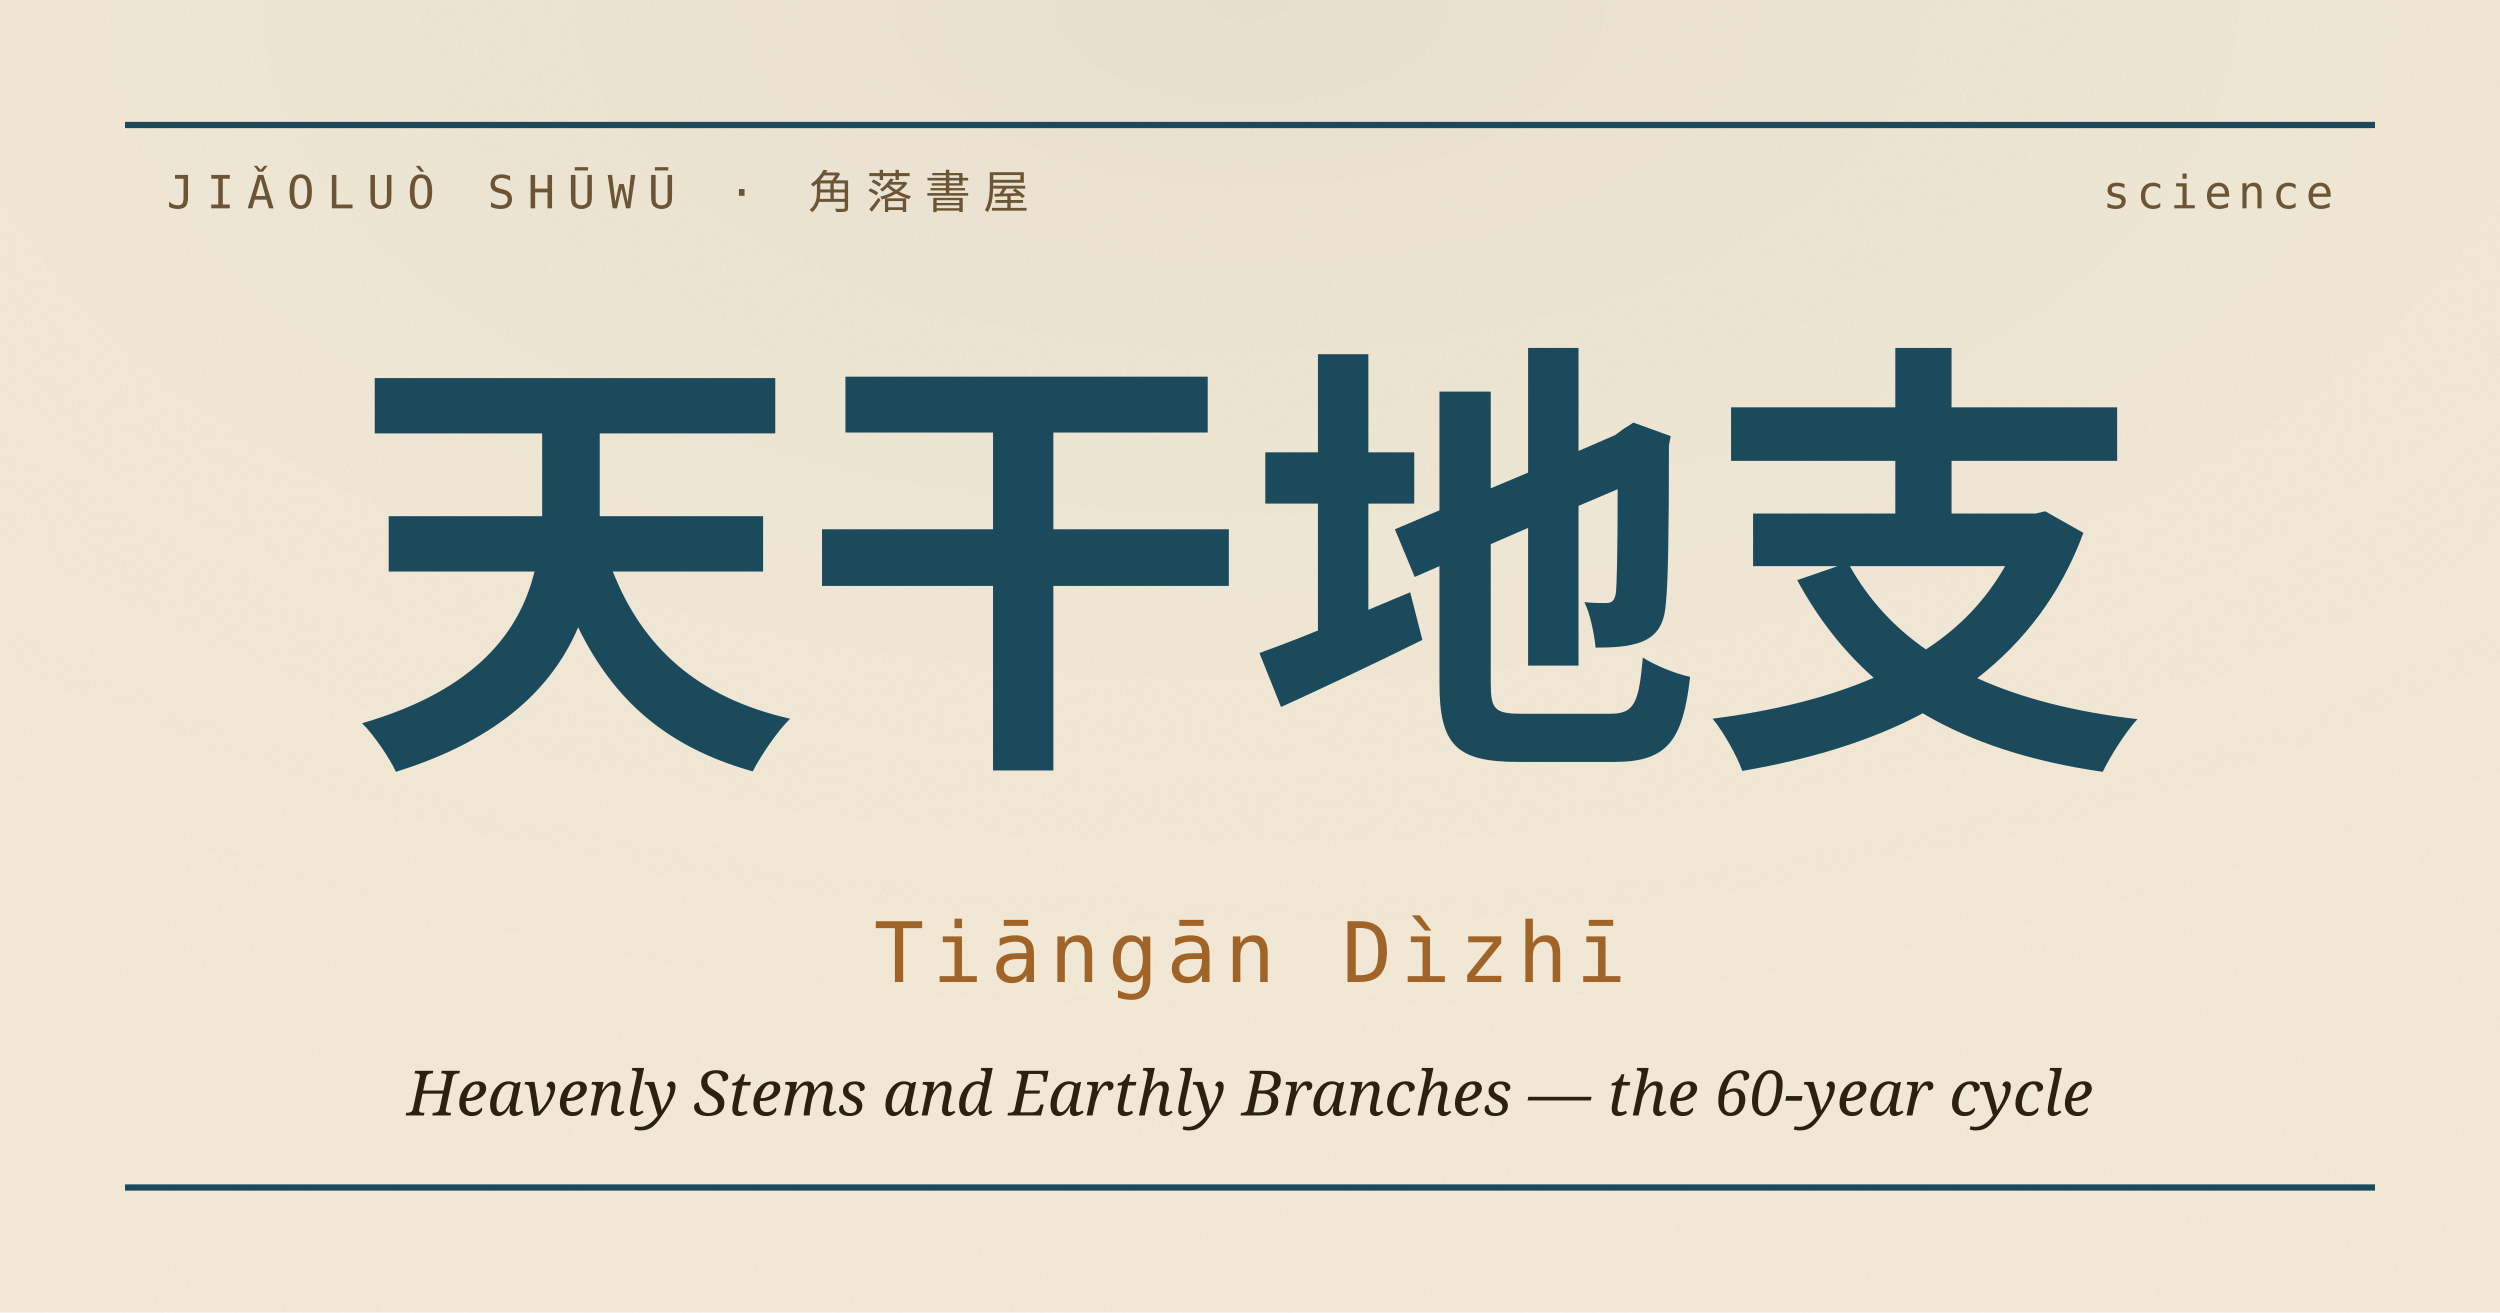
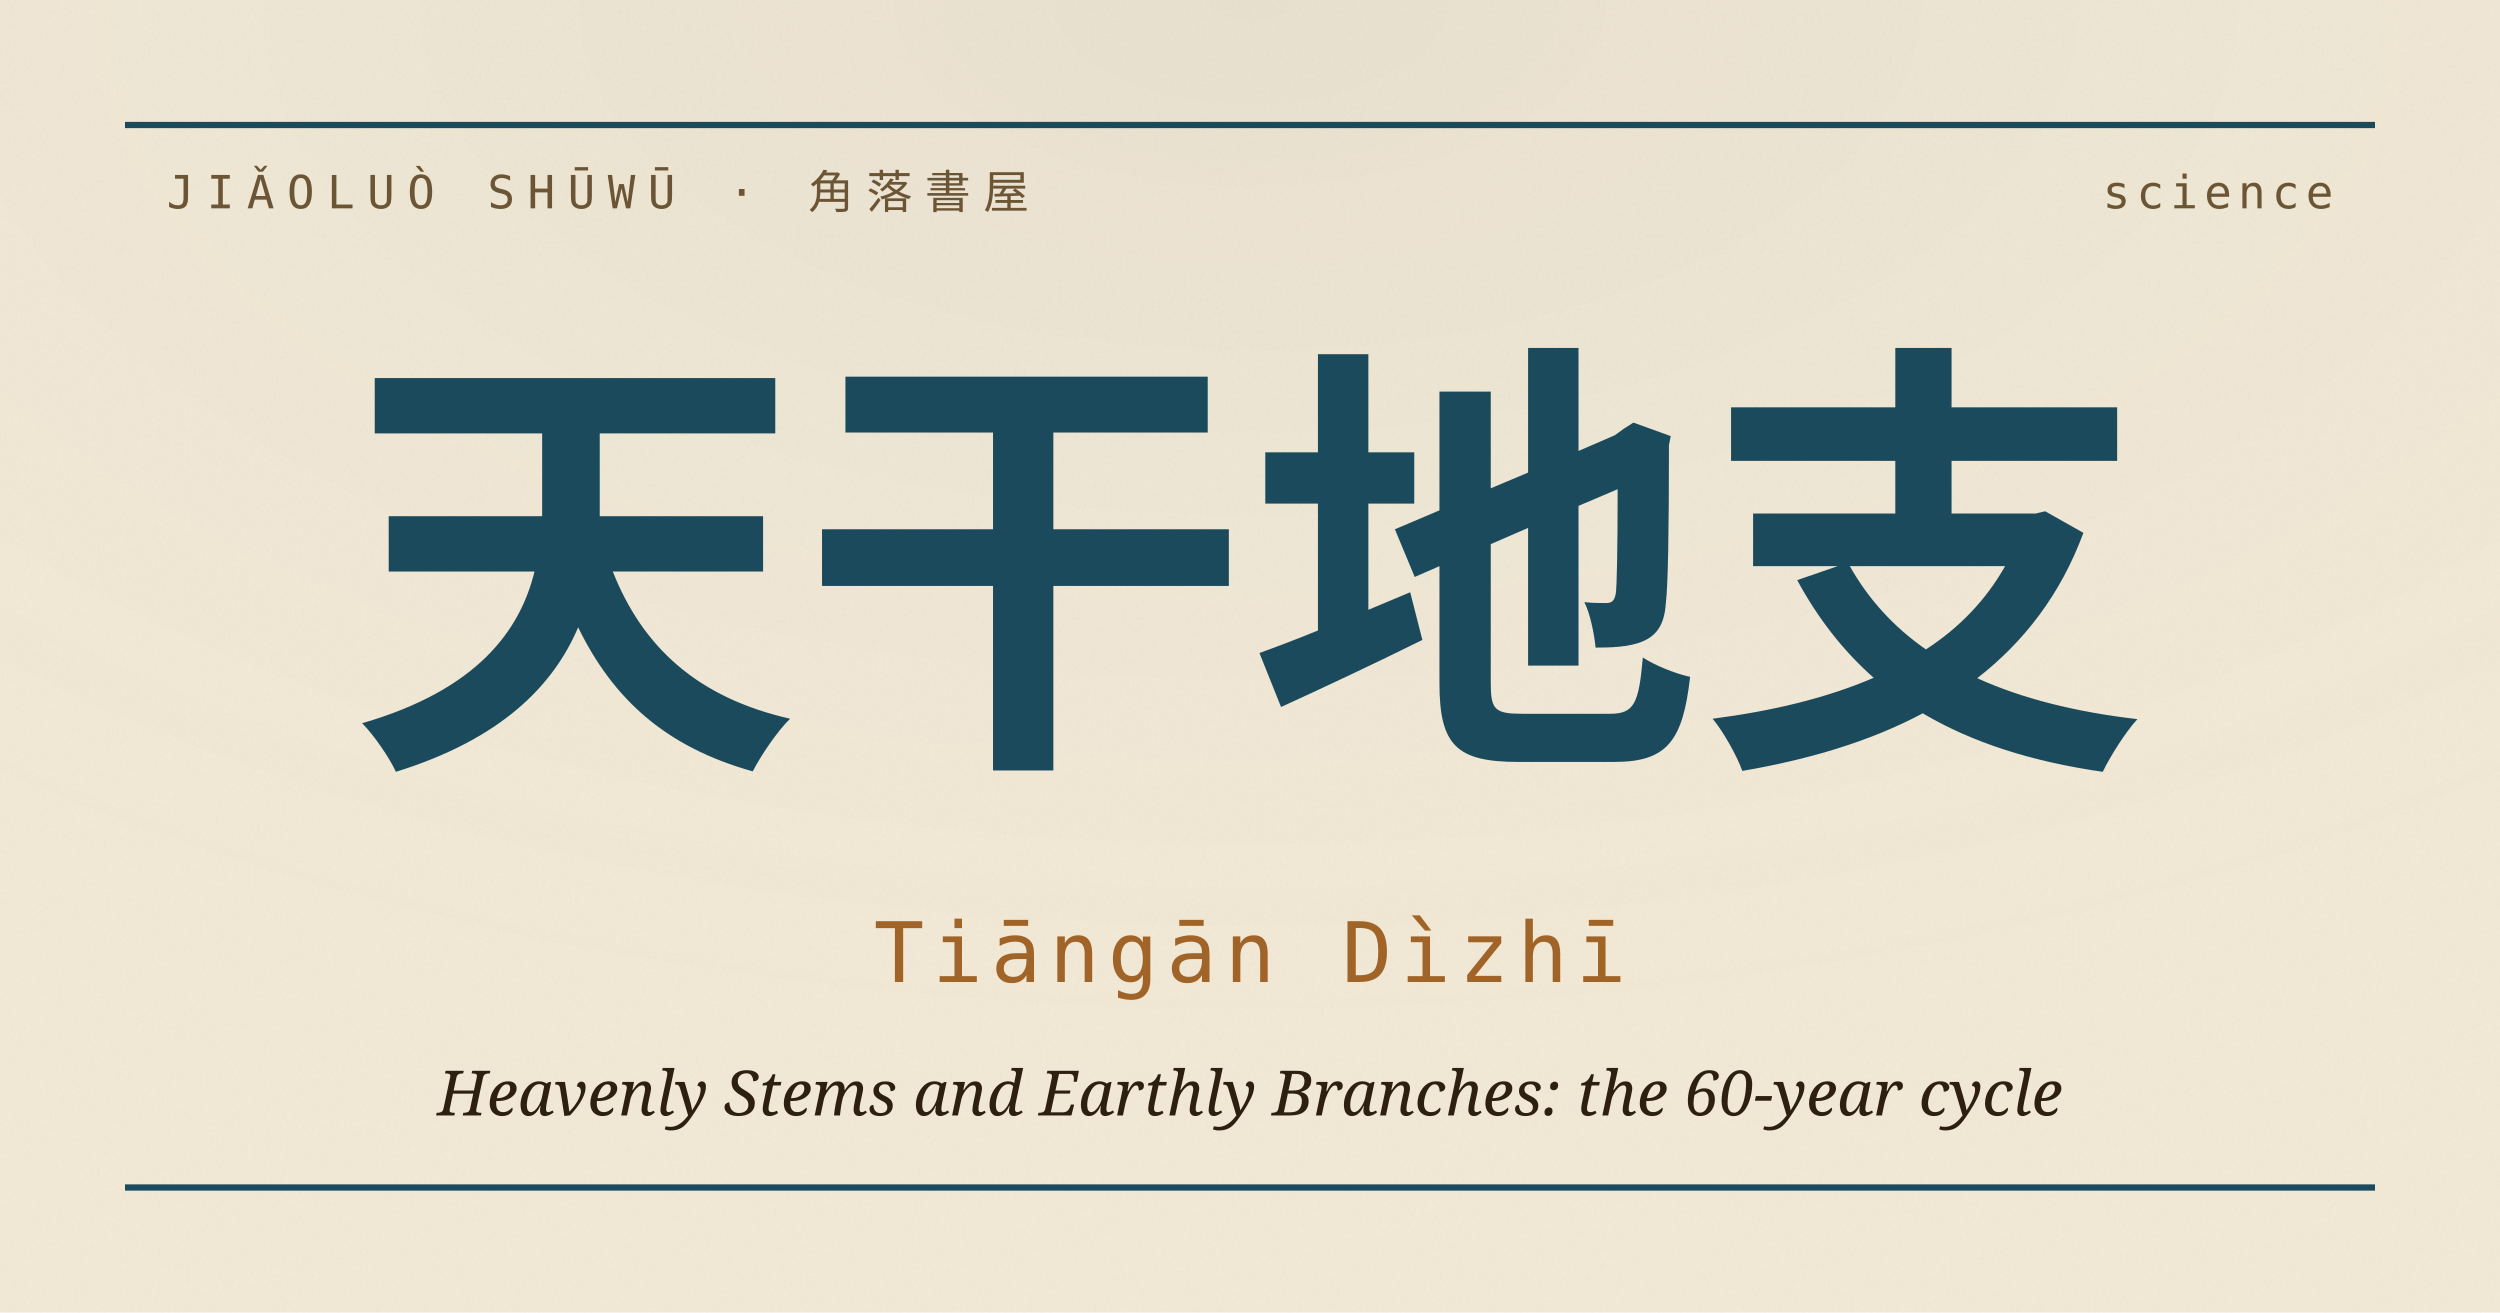
<svg xmlns="http://www.w3.org/2000/svg" viewBox="0 0 1200 630" width="1200" height="630">
  <defs>
    <filter id="paper">
      <feTurbulence type="fractalNoise" baseFrequency="0.65" numOctaves="5" stitchTiles="stitch" />
      <feColorMatrix type="saturate" values="0" />
    </filter>
    <radialGradient id="vignette" cx="50%" cy="0%" r="80%">
      <stop offset="0%" stop-color="#1a4a5c" stop-opacity="0.05" />
      <stop offset="100%" stop-color="#f2e8d5" stop-opacity="0" />
    </radialGradient>
  </defs>
  <rect width="1200" height="630" fill="#f2e8d5" />
  <rect width="1200" height="630" fill="url(#vignette)" />
  <rect width="1200" height="630" filter="url(#paper)" opacity="0.06" />
  <line x1="60" y1="60" x2="1140" y2="60" stroke="#1a4a5c" stroke-width="3" />
  <line x1="60" y1="570" x2="1140" y2="570" stroke="#1a4a5c" stroke-width="3" />
  <text x="80" y="100" font-family="Inconsolata, monospace" font-size="22" letter-spacing="6" fill="#6b5535" text-transform="uppercase">JIǍOLUÒ SHŪWŪ · 角落書屋</text>
  <text x="1120" y="100" font-family="Inconsolata, monospace" font-size="22" letter-spacing="3" fill="#6b5535" text-anchor="end">science</text>
  <text x="600" y="275" font-family="Noto Serif SC, serif" font-size="216" font-weight="700" fill="#1a4a5c" text-anchor="middle" dominant-baseline="middle">天干地支</text>
  <text x="600" y="460" font-family="Inconsolata, monospace" font-size="40" letter-spacing="4" fill="#a06428" text-anchor="middle" dominant-baseline="middle">Tiāngān Dìzhī</text>
-   <text x="600" y="525" font-family="EB Garamond, Georgia, serif" font-style="italic" font-size="30" fill="#2e2010" text-anchor="middle" dominant-baseline="middle">Heavenly Stems and Earthly Branches — the 60-year cycle</text>
+   <text x="600" y="525" font-family="EB Garamond, Georgia, serif" font-style="italic" font-size="30" fill="#2e2010" text-anchor="middle" dominant-baseline="middle">Heavenly Stems and Earthly Branches: the 60-year cycle</text>
</svg>
